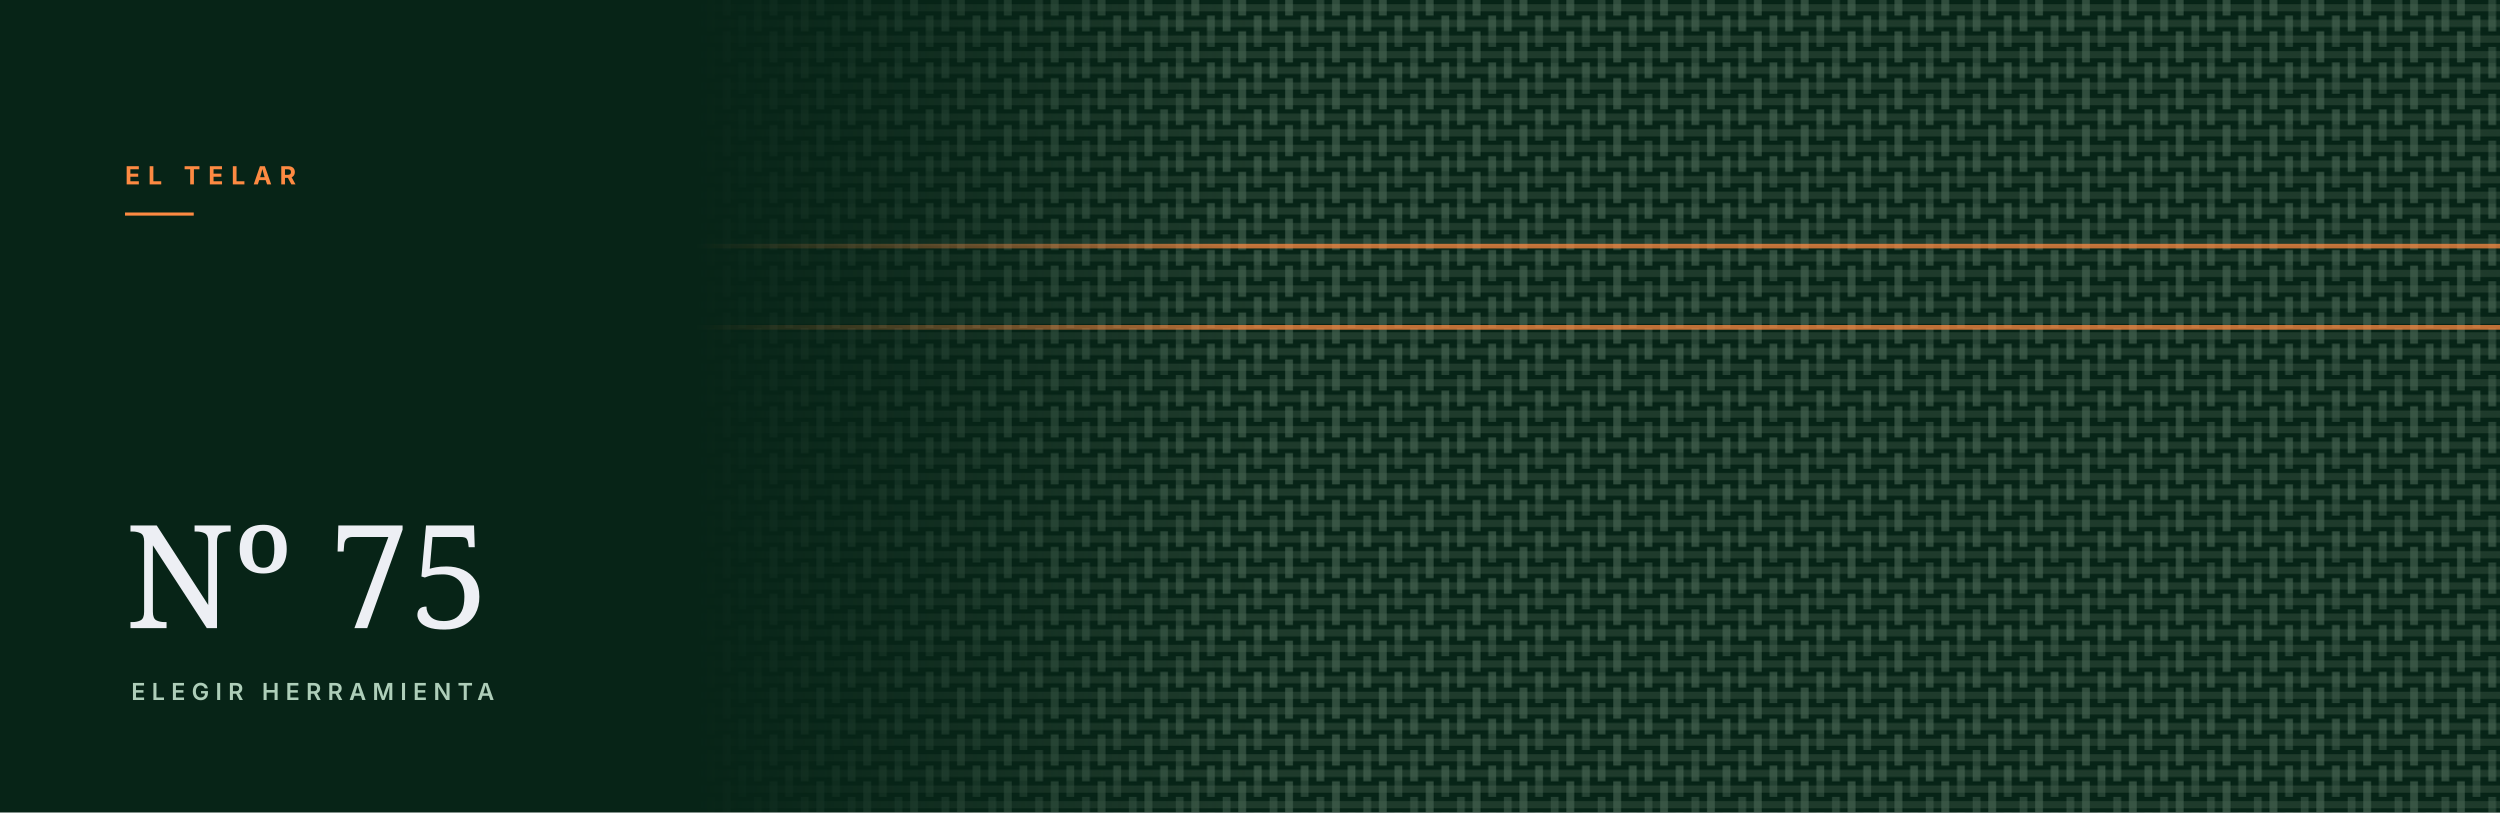
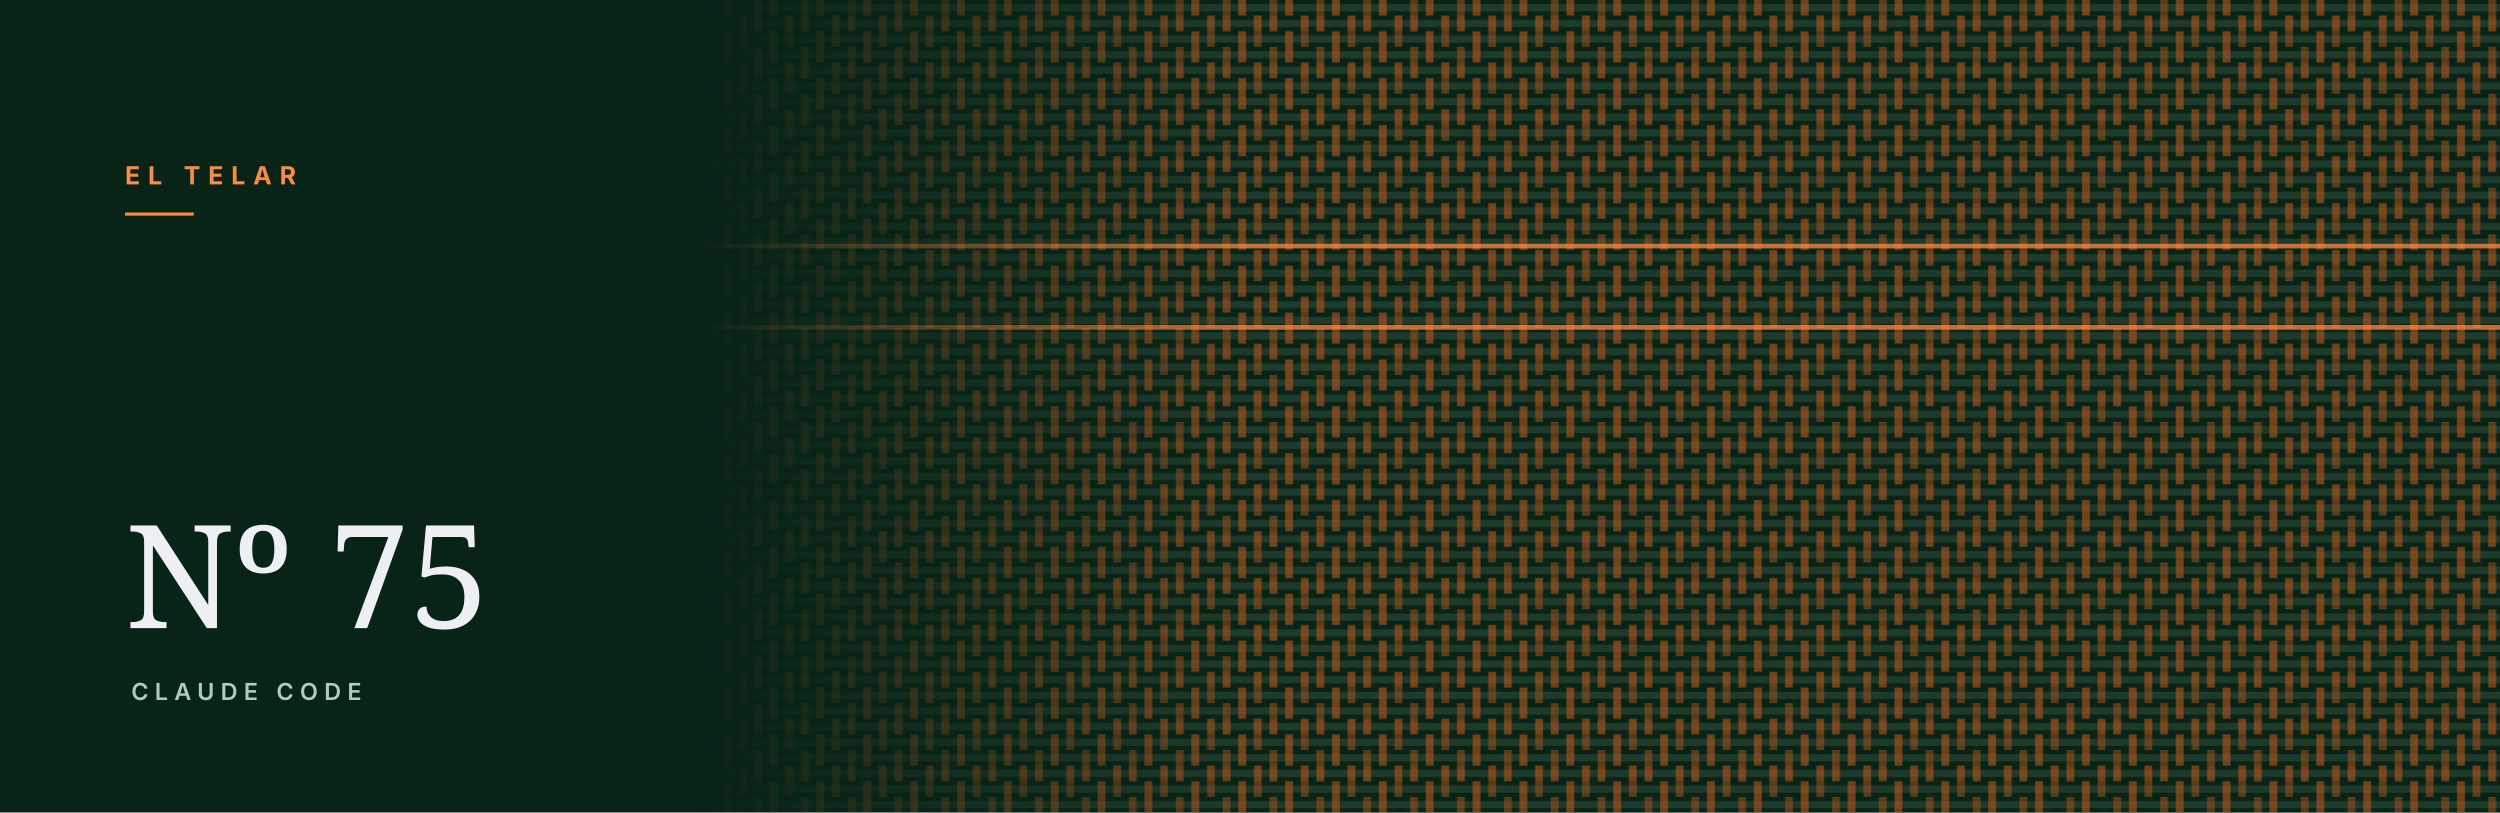
<svg xmlns="http://www.w3.org/2000/svg" viewBox="0 0 1600 520" role="img" aria-hidden="true">
  <defs>
    <pattern id="w" width="30" height="30" patternUnits="userSpaceOnUse" patternTransform="rotate(90)">
      <rect width="30" height="30" fill="#072417" />
      <rect x="2.7" y="0" width="4.6" height="30" fill="#1e3a2b" />
      <rect x="12.7" y="0" width="4.6" height="30" fill="#1e3a2b" />
      <rect x="22.7" y="0" width="4.6" height="30" fill="#1e3a2b" />
-       <rect x="10.0" y="2.5" width="10.0" height="5.0" fill="#486554" opacity="0.62" />
-       <rect x="20.0" y="2.5" width="10.0" height="5.0" fill="#486554" opacity="0.48" />
-       <rect x="0.0" y="12.5" width="10.0" height="5.0" fill="#486554" opacity="0.62" />
-       <rect x="20.0" y="12.5" width="10.0" height="5.0" fill="#486554" opacity="0.62" />
-       <rect x="0.0" y="22.5" width="10.0" height="5.0" fill="#486554" opacity="0.48" />
-       <rect x="10.0" y="22.5" width="10.0" height="5.0" fill="#486554" opacity="0.62" />
+       <rect x="10.0" y="2.5" width="10.0" height="5.0" fill="#b4531a" opacity="0.62" />
+       <rect x="20.0" y="2.5" width="10.0" height="5.0" fill="#b4531a" opacity="0.48" />
+       <rect x="0.0" y="12.5" width="10.0" height="5.0" fill="#b4531a" opacity="0.62" />
+       <rect x="20.0" y="12.5" width="10.0" height="5.0" fill="#b4531a" opacity="0.62" />
+       <rect x="0.0" y="22.5" width="10.0" height="5.0" fill="#b4531a" opacity="0.48" />
+       <rect x="10.0" y="22.5" width="10.0" height="5.0" fill="#b4531a" opacity="0.62" />
    </pattern>
    <linearGradient id="f" x1="0" y1="0" x2="1" y2="0">
      <stop offset="0.28" stop-color="#fff" stop-opacity="0" />
      <stop offset="0.50" stop-color="#fff" stop-opacity="1" />
    </linearGradient>
    <mask id="m">
      <rect width="100%" height="100%" fill="url(#f)" />
    </mask>
  </defs>
  <rect width="1600" height="520" fill="#072417" />
  <rect width="1600" height="520" fill="url(#w)" mask="url(#m)" />
  <rect x="0" y="156" width="1600" height="3" fill="#fd8a42" opacity="0.75" mask="url(#m)" />
  <rect x="0" y="208" width="1600" height="3" fill="#fd8a42" opacity="0.75" mask="url(#m)" />
  <text x="80" y="118" font-family="Inter, Helvetica, Arial, sans-serif" font-size="16" font-weight="700" letter-spacing="5" fill="#fd8a42">EL TELAR</text>
  <rect x="80" y="136" width="44" height="2" fill="#fd8a42" />
  <text x="80" y="402" font-family="Newsreader, Georgia, serif" font-size="92" fill="#f9f9ff" opacity="0.95">Nº 75</text>
-   <text x="84" y="448" font-family="Inter, Helvetica, Arial, sans-serif" font-size="15" font-weight="600" letter-spacing="4" fill="#aeceb9">ELEGIR HERRAMIENTA</text>
+   <text x="84" y="448" font-family="Inter, Helvetica, Arial, sans-serif" font-size="15" font-weight="600" letter-spacing="4" fill="#aeceb9">CLAUDE CODE</text>
</svg>
